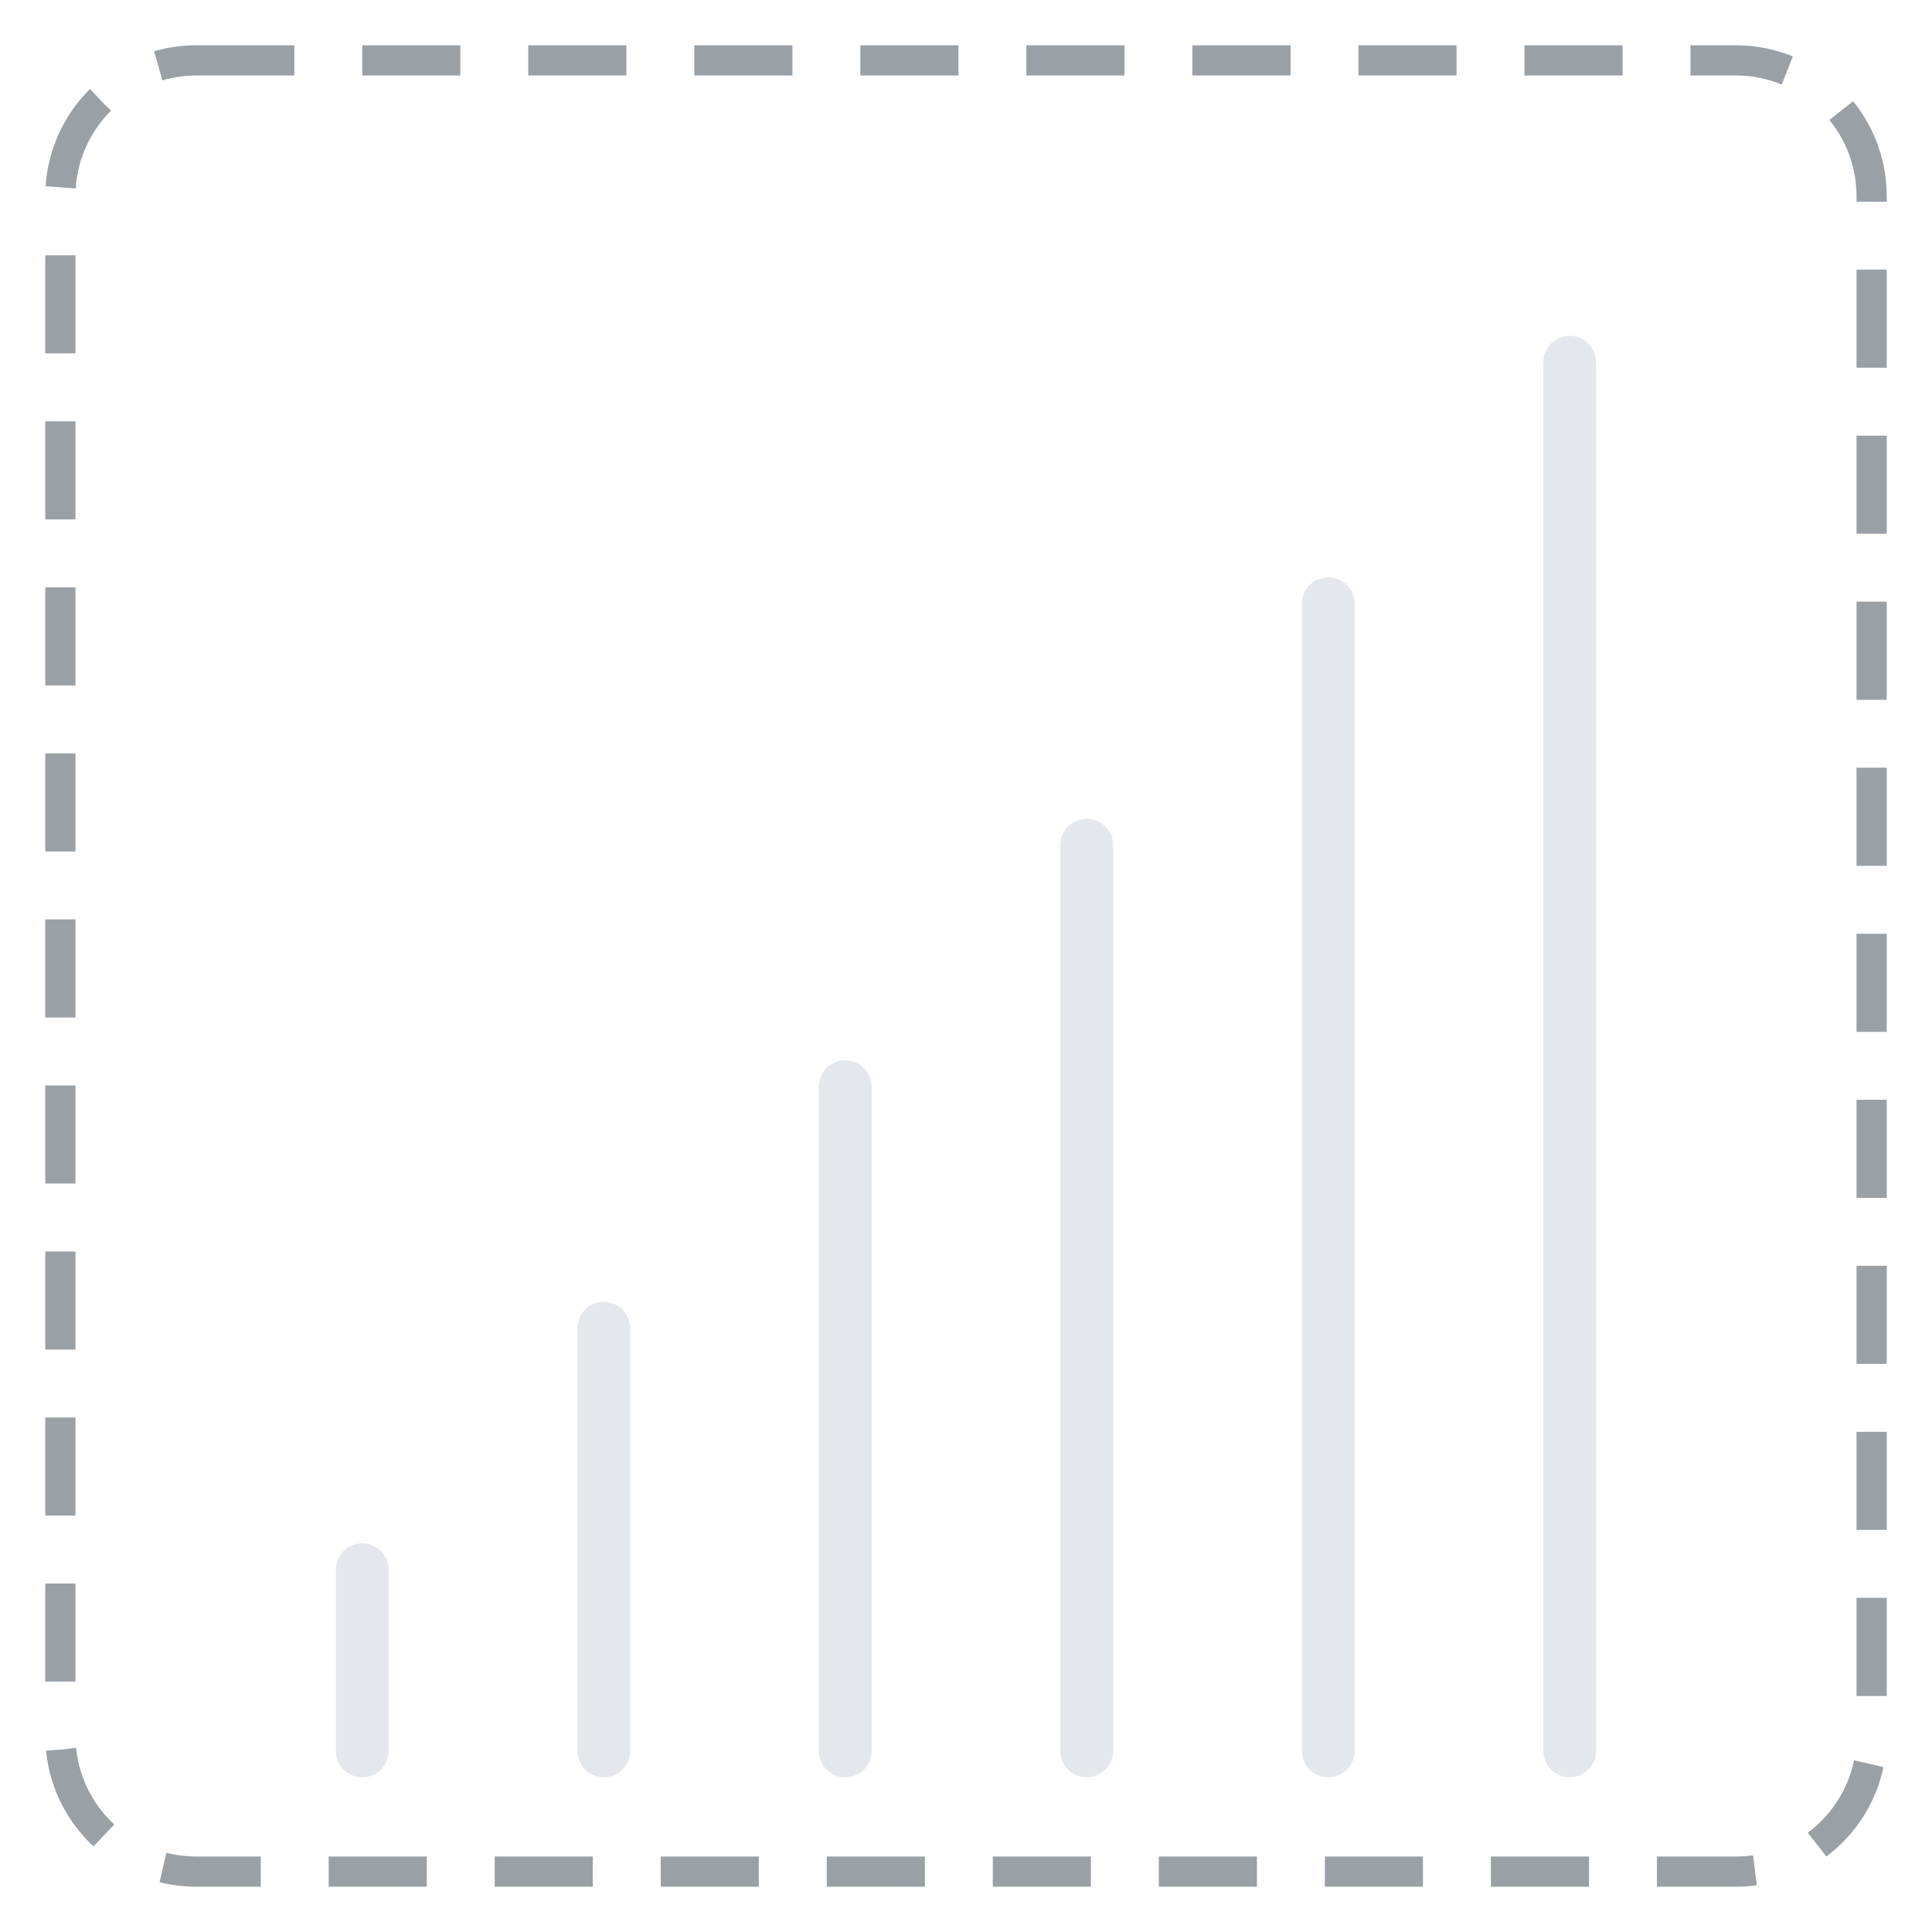
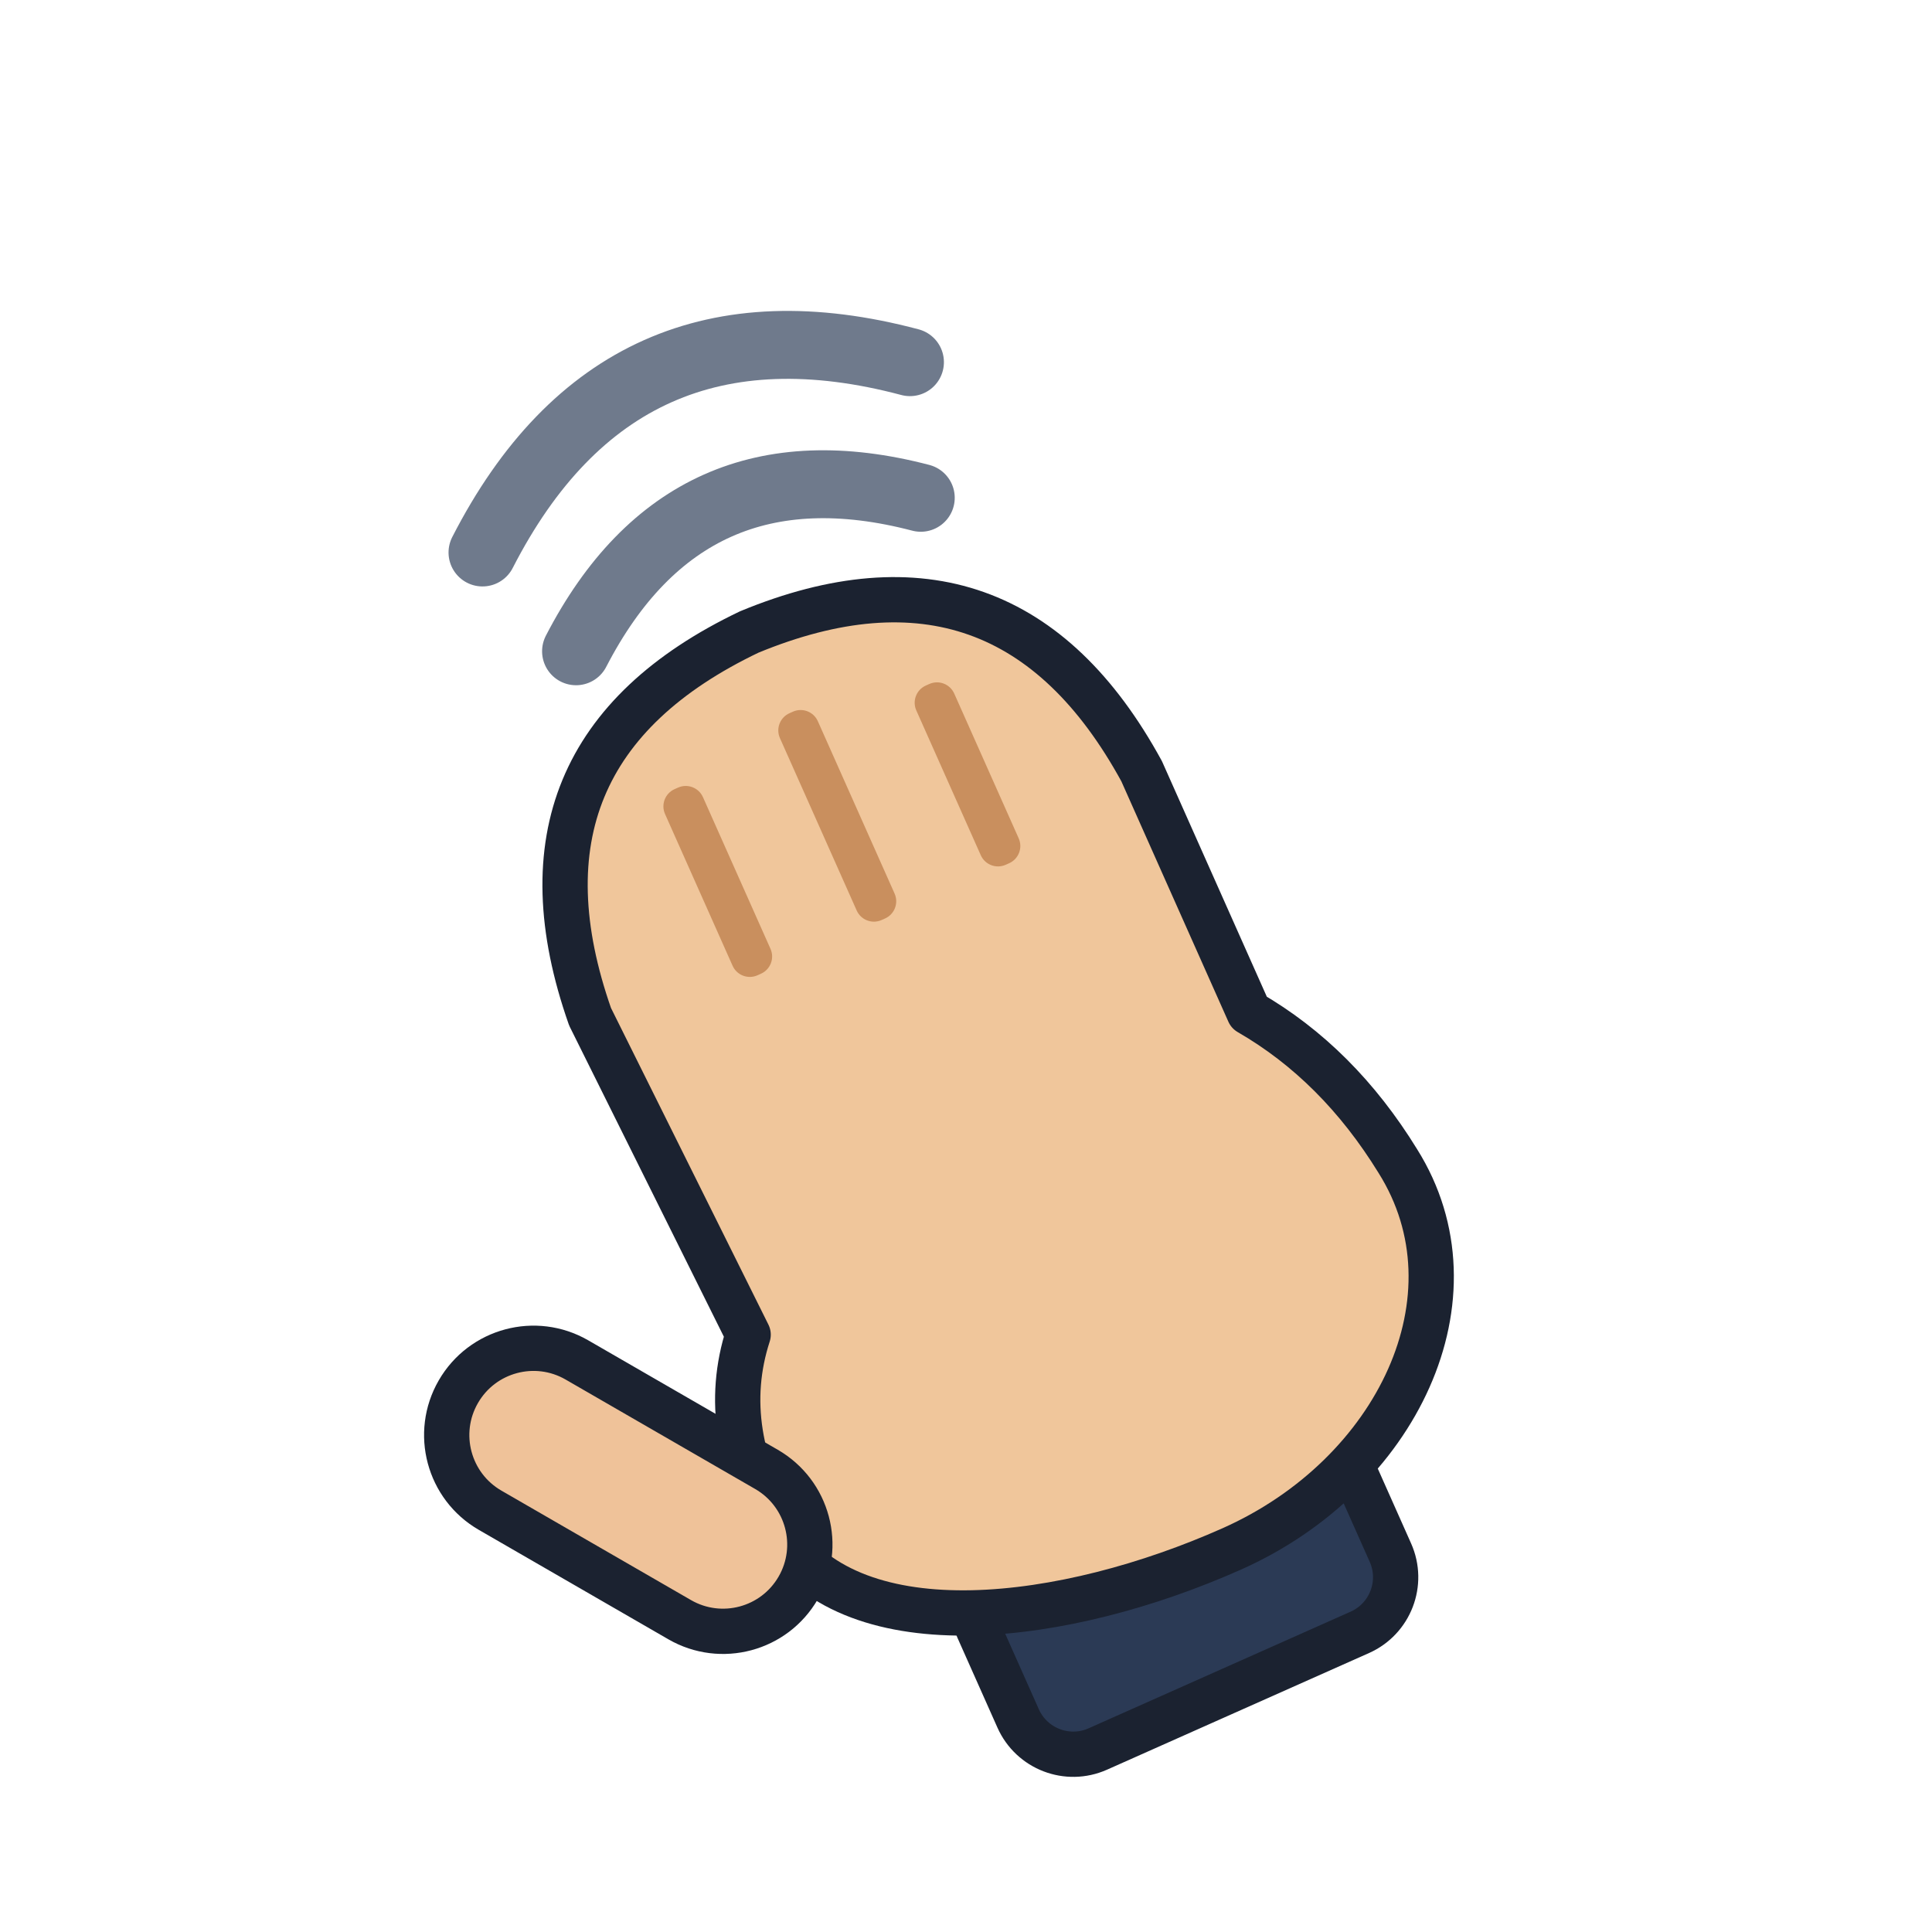
- <svg xmlns="http://www.w3.org/2000/svg" viewBox="0 0 512 512" width="512" height="512" role="img" aria-label="占位图：u1-goodbye">
-   <g stroke="#e4e7eb" stroke-width="14" stroke-linecap="round">
-     <line x1="96" y1="416" x2="96" y2="464" />
-     <line x1="160" y1="352" x2="160" y2="464" />
-     <line x1="224" y1="288" x2="224" y2="464" />
-     <line x1="288" y1="224" x2="288" y2="464" />
-     <line x1="352" y1="160" x2="352" y2="464" />
-     <line x1="416" y1="96" x2="416" y2="464" />
+ <svg xmlns="http://www.w3.org/2000/svg" viewBox="0 0 512 512" width="512" height="512" role="img" aria-label="再见">
+   <g transform="translate(6 -20) rotate(-24 256 330)">
+     <g fill="none" stroke="#6f7a8c" stroke-width="18" stroke-linecap="round">
+       <path d="M 212 160 Q 262 120 312 160" />
+       <path d="M 200 126 Q 262 76 324 126" />
+     </g>
+     <rect x="204" y="424" width="108" height="58" rx="16" fill="#2b3a55" stroke="#1b2230" stroke-width="12" stroke-linejoin="round" />
+     <path d="M 176 250 Q 182 176 256 174 Q 330 176 336 250 L 336 320              Q 352 342 356 372 C 362 414 322 448 274 448              C 226 448 172 432 166 396 Q 162 364 180 344 L 176 250 Z" fill="#f0c69b" stroke="#1b2230" stroke-width="12" stroke-linejoin="round" />
+     <rect x="216" y="204" width="11" height="54" rx="5" fill="#c98f5e" />
+     <rect x="252" y="198" width="11" height="60" rx="5" fill="#c98f5e" />
+     <rect x="288" y="206" width="11" height="52" rx="5" fill="#c98f5e" />
+     <rect x="126" y="306" width="46" height="104" rx="23" fill="#efc299" stroke="#1b2230" stroke-width="12" stroke-linejoin="round" transform="rotate(-36 158 386)" />
  </g>
-   <rect x="16" y="16" width="480" height="480" rx="36" fill="none" stroke="#9aa0a6" stroke-width="8" stroke-dasharray="26 18" />
</svg>
